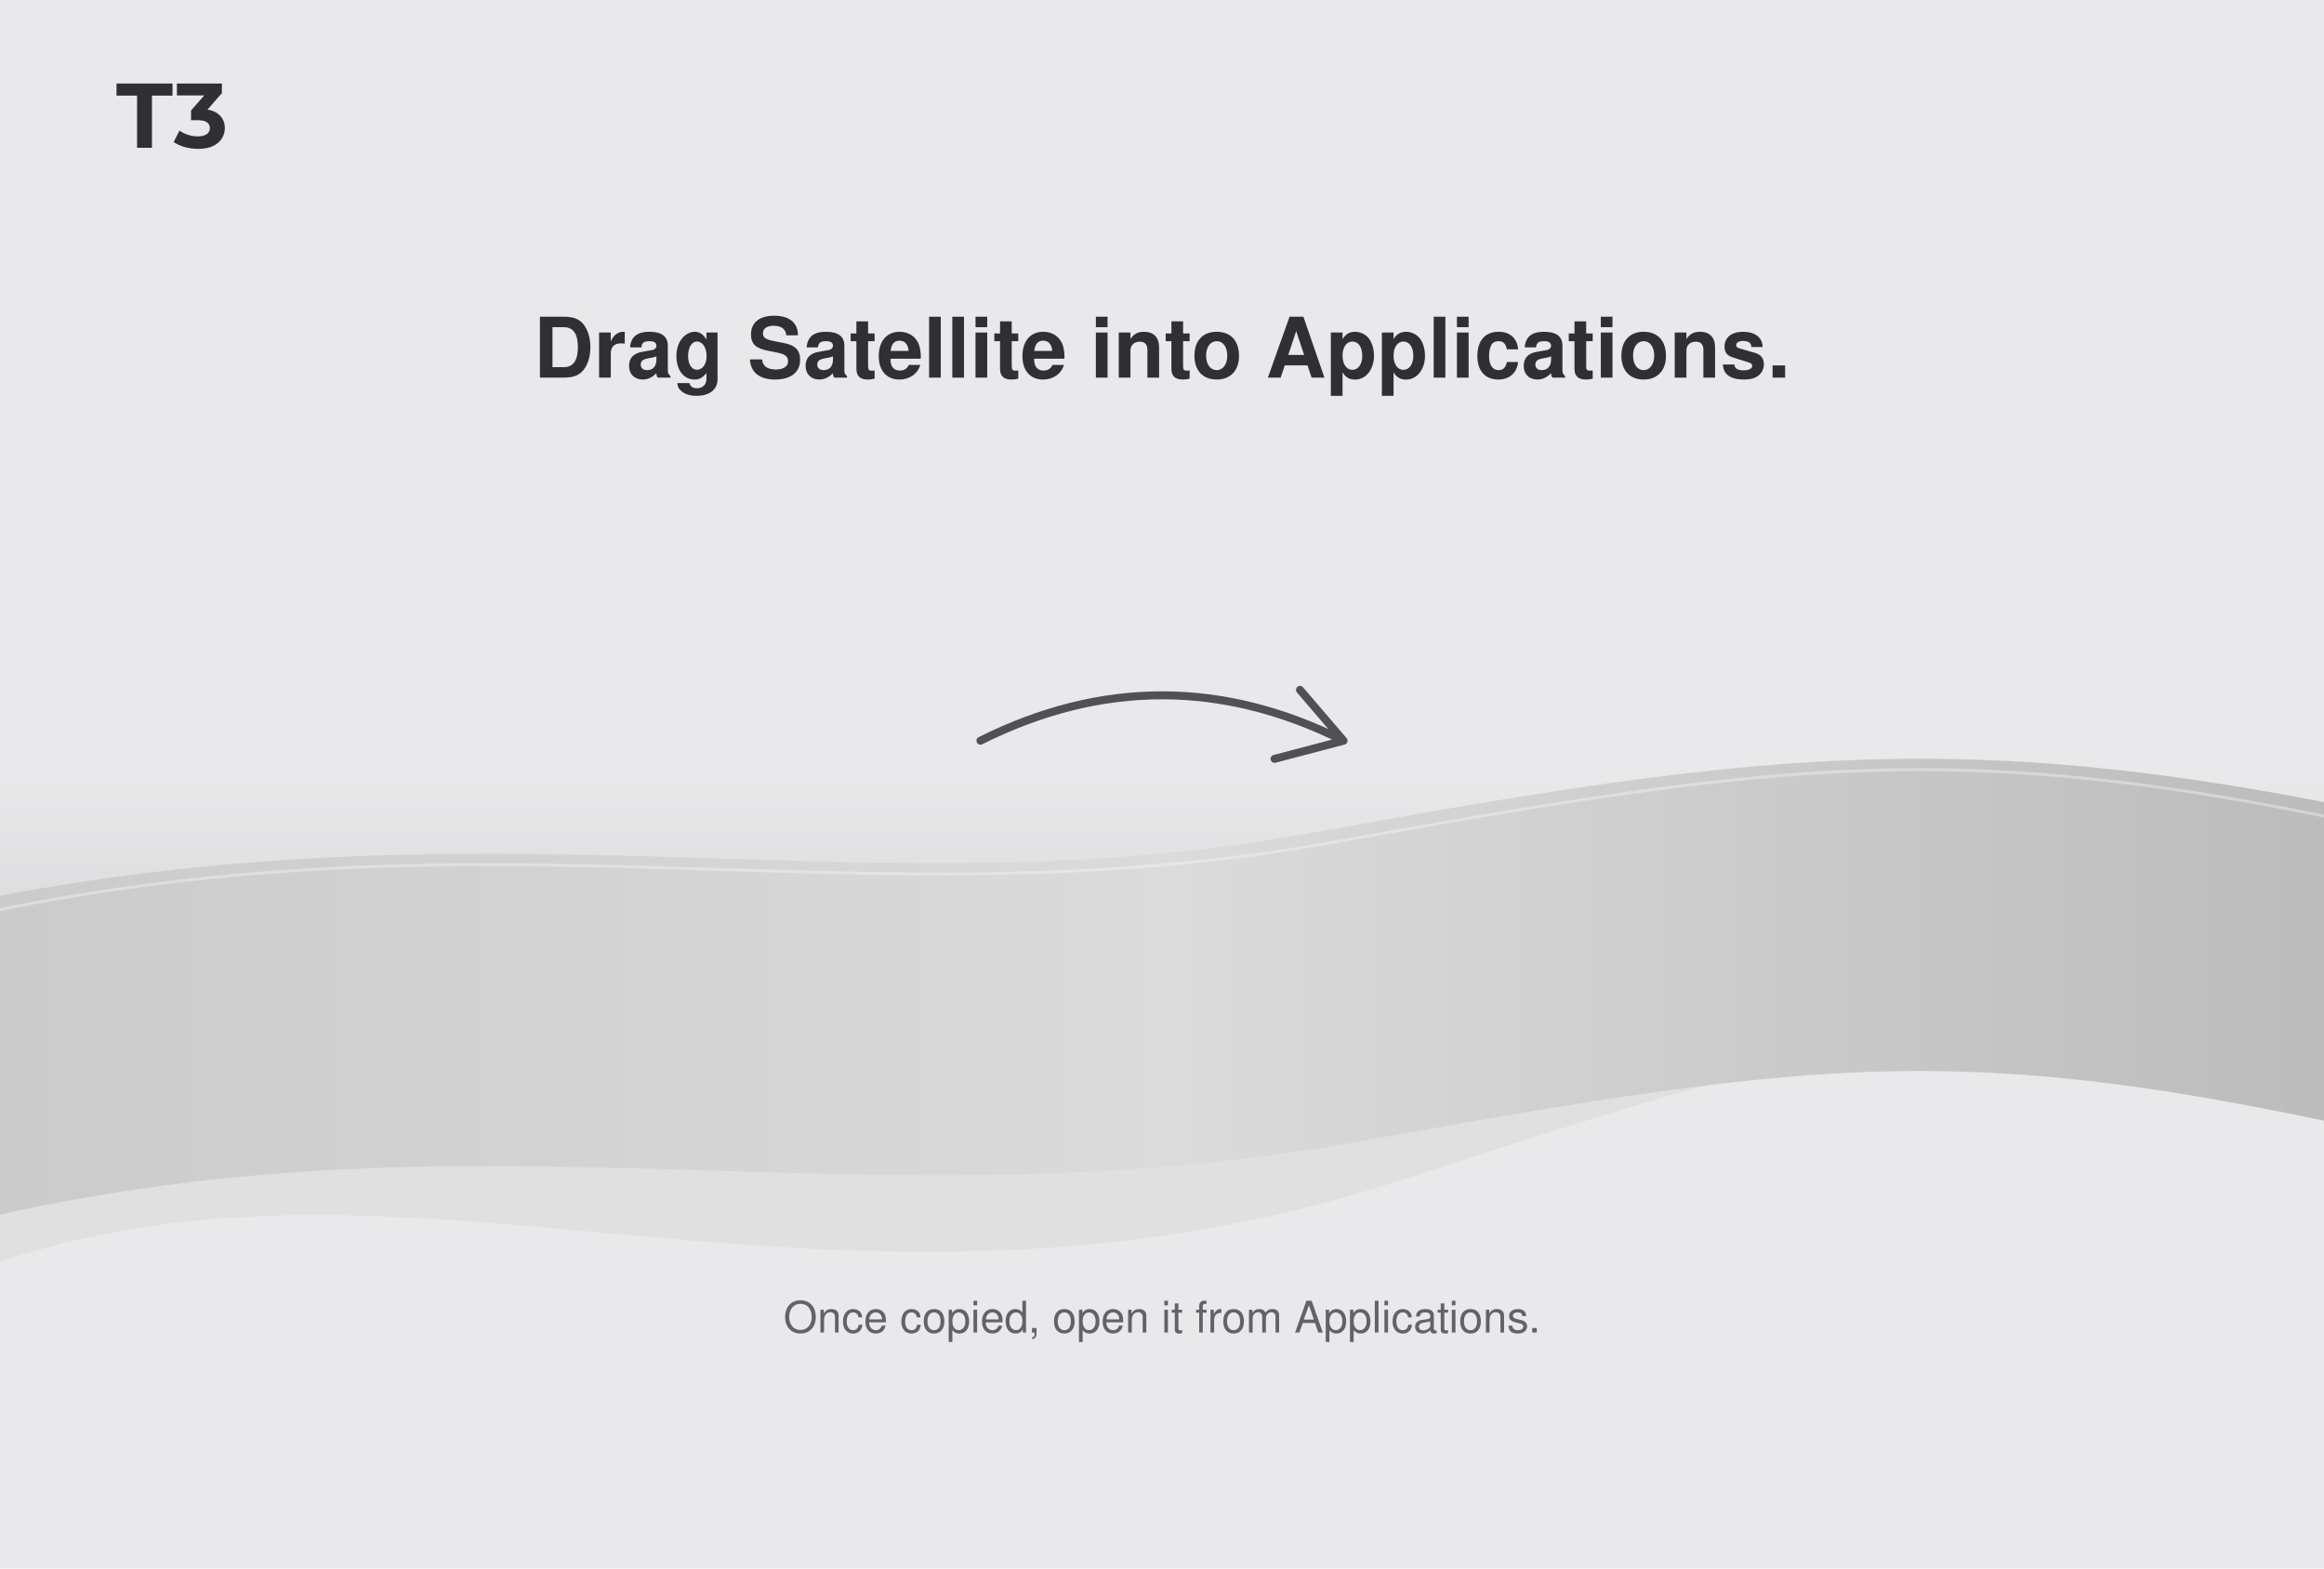
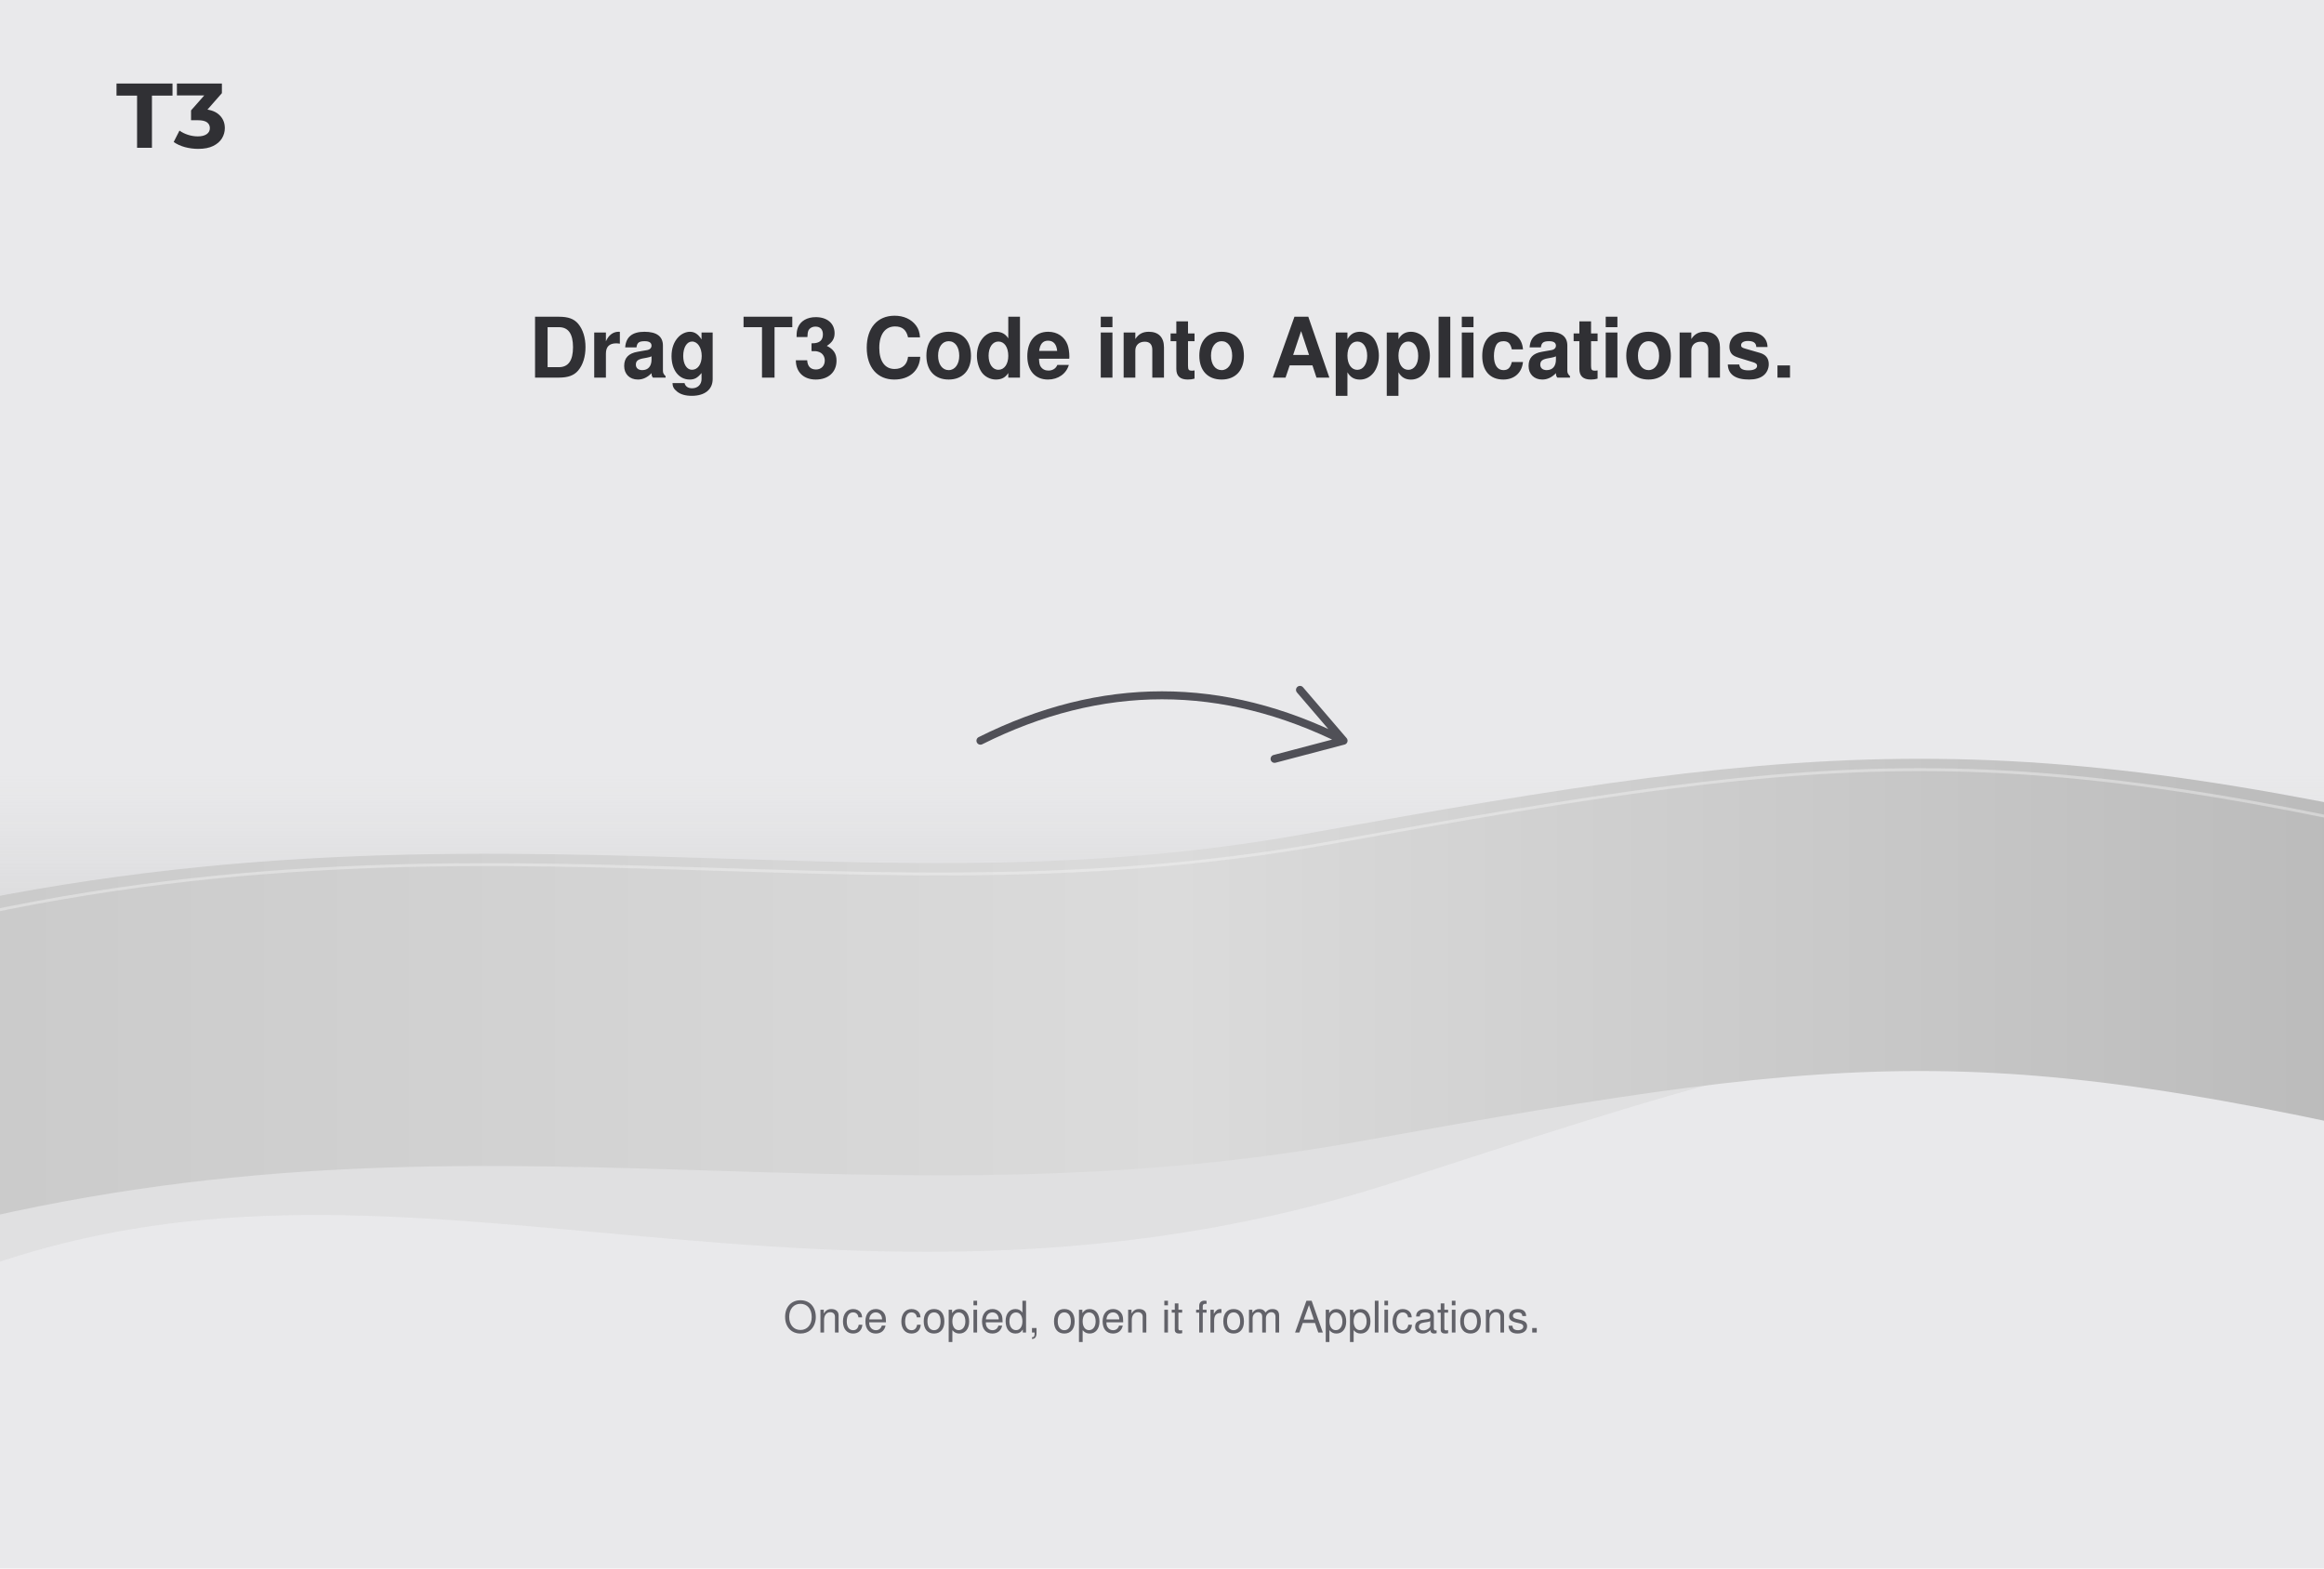
<svg xmlns="http://www.w3.org/2000/svg" width="1280" height="864" viewBox="0 0 640 432">
  <defs>
    <linearGradient id="veil" x1="0" y1="0" x2="0" y2="1">
      <stop stop-color="#B7B7B7" stop-opacity="0" />
      <stop offset=".55" stop-color="#A5A5A5" stop-opacity=".24" />
      <stop offset="1" stop-color="#D1D1D1" stop-opacity=".4" />
    </linearGradient>
    <linearGradient id="silk" x1="0" y1="0" x2="1" y2="0">
      <stop stop-color="#C8C8C8" />
      <stop offset=".5" stop-color="#DBDBDB" />
      <stop offset="1" stop-color="#B5B5B5" />
    </linearGradient>
  </defs>
  <rect width="640" height="432" fill="#E9E9EB" />
  <path d="M-60 293C95 220 214 304 362 256S559 191 707 257" stroke="url(#veil)" stroke-width="146" fill="none" opacity="1" stroke-linecap="round" stroke-linejoin="round" />
  <path d="M-60 306C113 252 223 298 367 272S553 242 707 280" stroke="url(#silk)" stroke-width="86" fill="none" opacity="1" stroke-linecap="round" stroke-linejoin="round" />
  <path d="M-60 266C113 212 223 258 367 232S553 202 707 240" stroke="#F5F5F5" stroke-width="0.8" fill="none" opacity="0.42" stroke-linecap="round" stroke-linejoin="round" />
  <svg x="32" y="23" width="30" height="18" viewBox="15.531 37 94.394 56.96" fill="#303034">
    <path d="M33.451 93V47.56H15.531V37H64.331V47.56H46.411V93H33.451ZM86.725 93.96C82.832 93.96 78.965 93.453 75.125 92.44C71.285 91.373 68.032 89.88 65.365 87.96L70.405 78.04C72.539 79.587 75.019 80.813 77.845 81.72C80.672 82.627 83.525 83.08 86.405 83.08C89.659 83.08 92.219 82.44 94.085 81.16C95.952 79.88 96.885 78.12 96.885 75.88C96.885 73.747 96.059 72.067 94.405 70.84C92.752 69.613 90.085 69 86.405 69H80.485V60.44L96.085 42.76L97.525 47.4H68.165V37H107.365V45.4L91.845 63.08L85.285 59.32H89.045C95.925 59.32 101.125 60.867 104.645 63.96C108.165 67.053 109.925 71.027 109.925 75.88C109.925 79.027 109.099 81.987 107.445 84.76C105.792 87.48 103.259 89.693 99.845 91.4C96.432 93.107 92.059 93.96 86.725 93.96Z" />
  </svg>
-   <text x="320" y="104" fill="#303034" font-family="Helvetica" font-size="23" font-weight="700" text-anchor="middle">Drag Satellite into Applications.</text>
+   <text x="320" y="104" fill="#303034" font-family="Helvetica" font-size="23" font-weight="700" text-anchor="middle">Drag T3 Code into Applications.</text>
  <path d="M270 204Q320 179 370 204M358 190L370 204L351 209" stroke="#505057" stroke-width="2.2" fill="none" opacity="1" stroke-linecap="round" stroke-linejoin="round" />
  <text x="320" y="367" fill="#626269" font-family="Helvetica" font-size="12" font-weight="400" text-anchor="middle">Once copied, open it from Applications.</text>
</svg>
